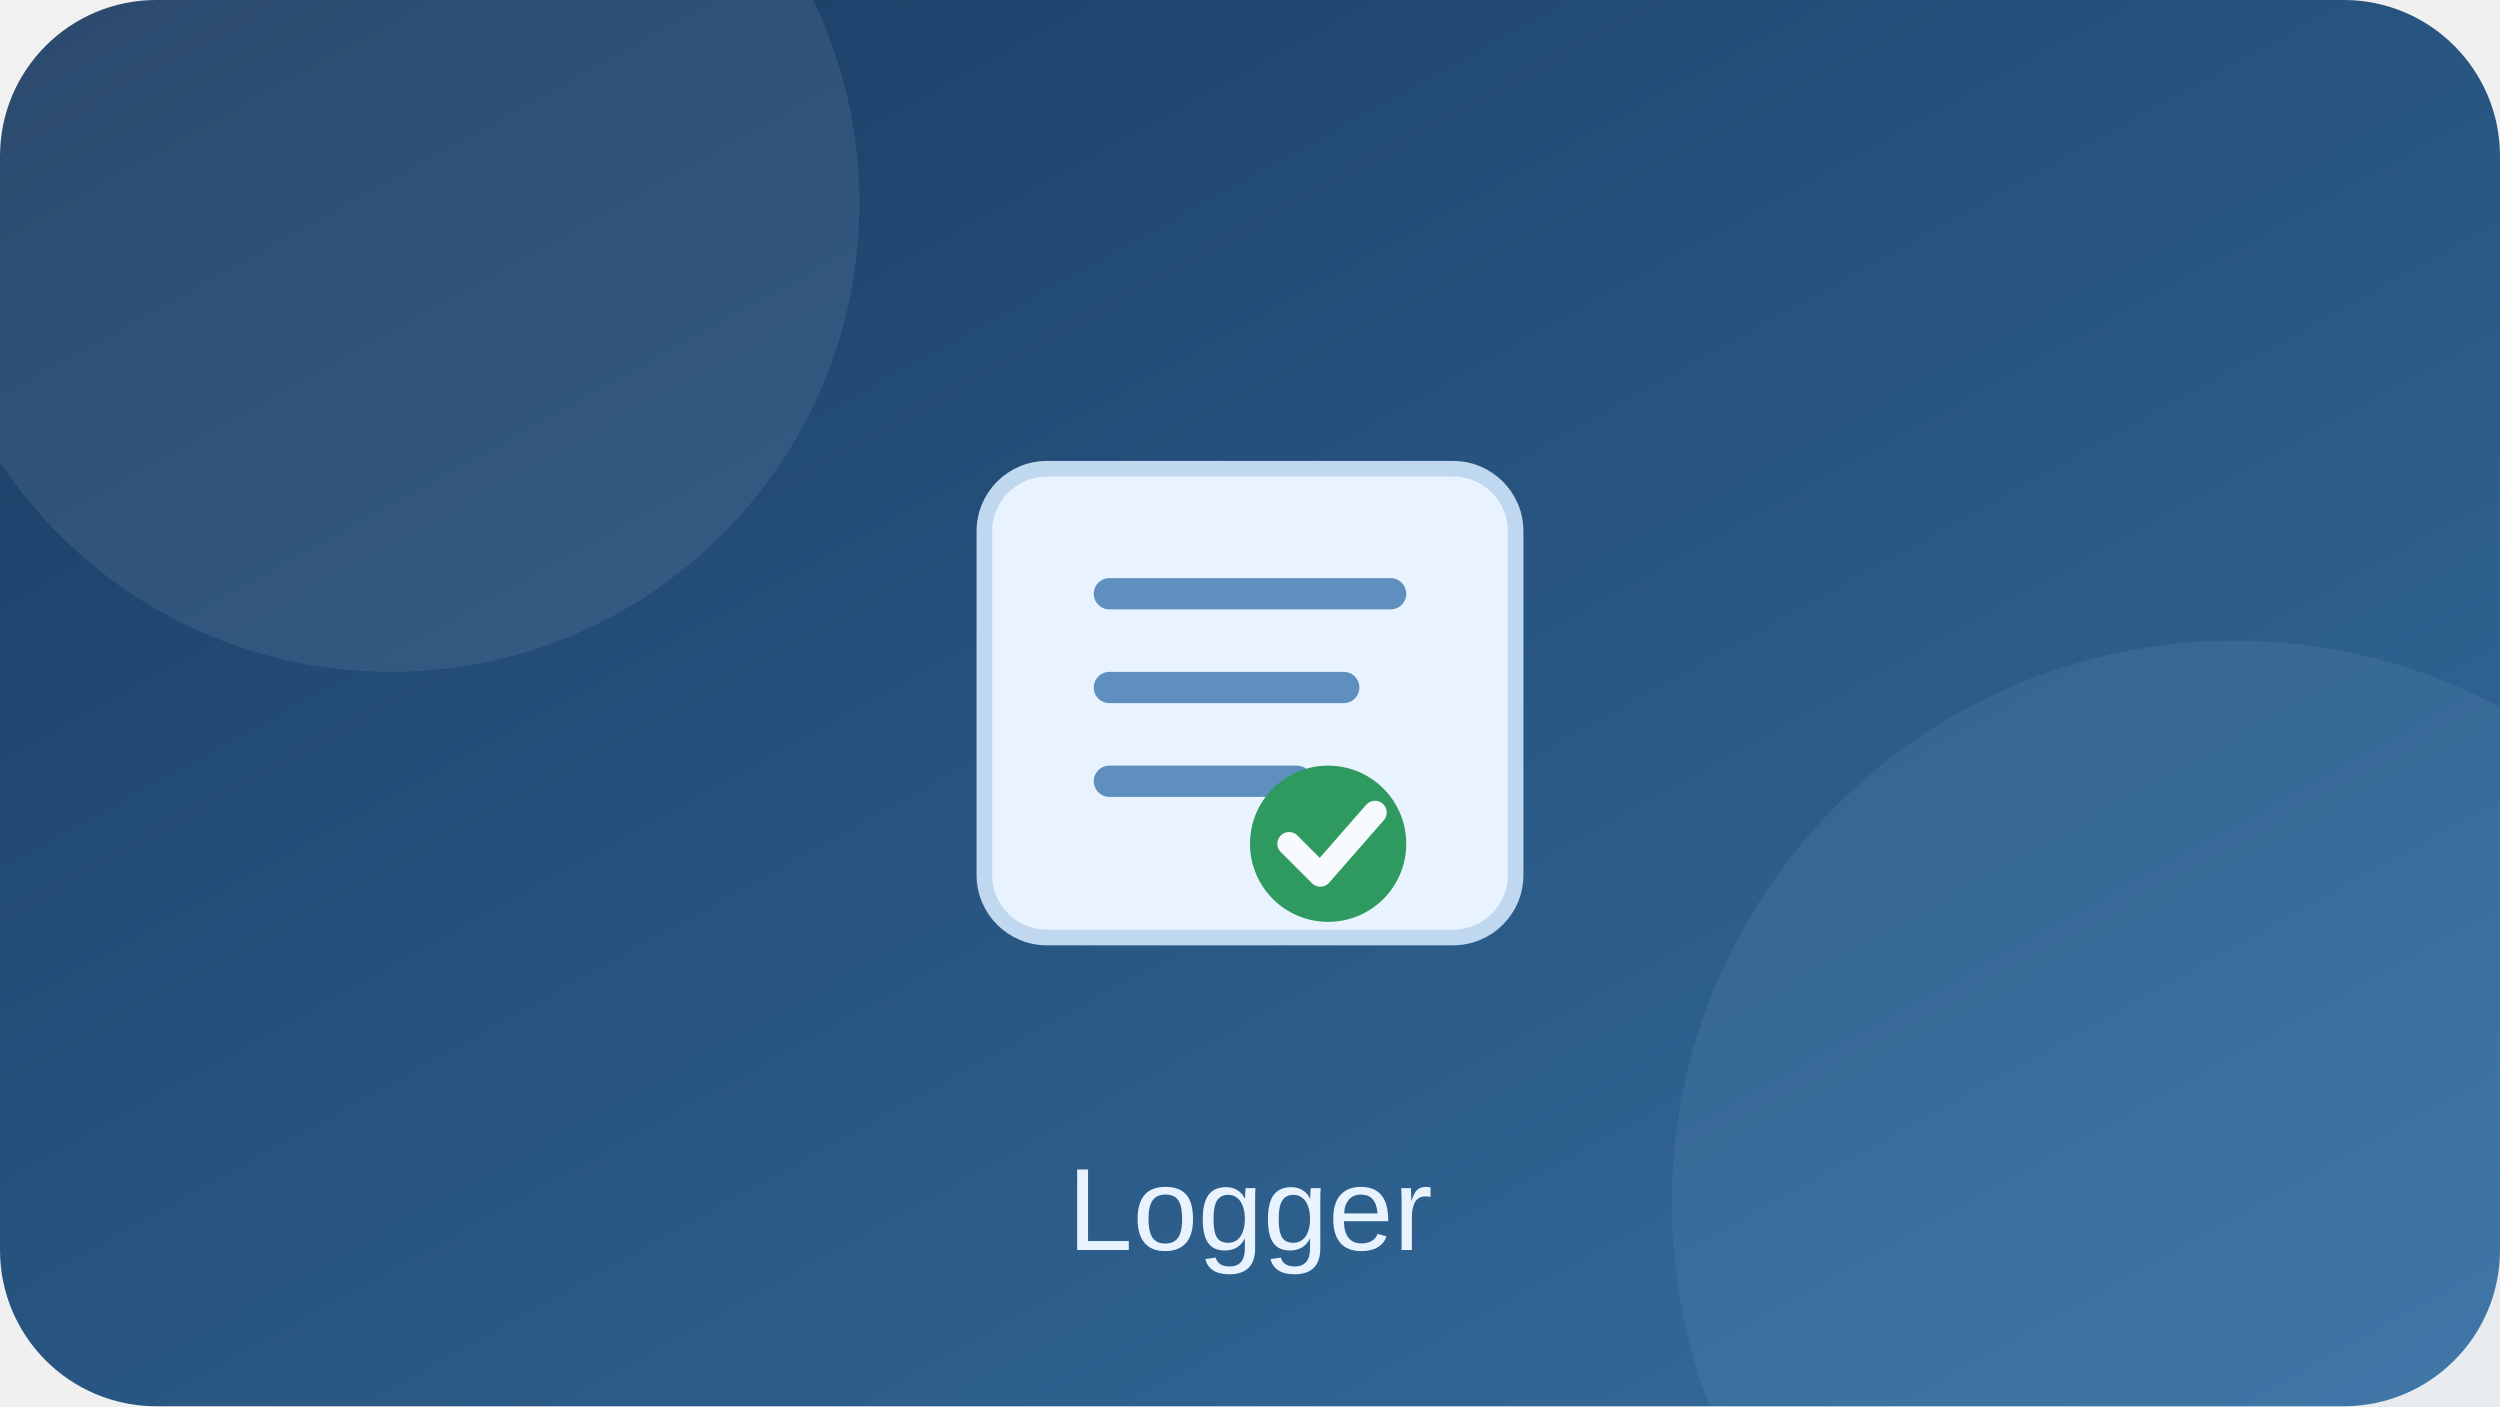
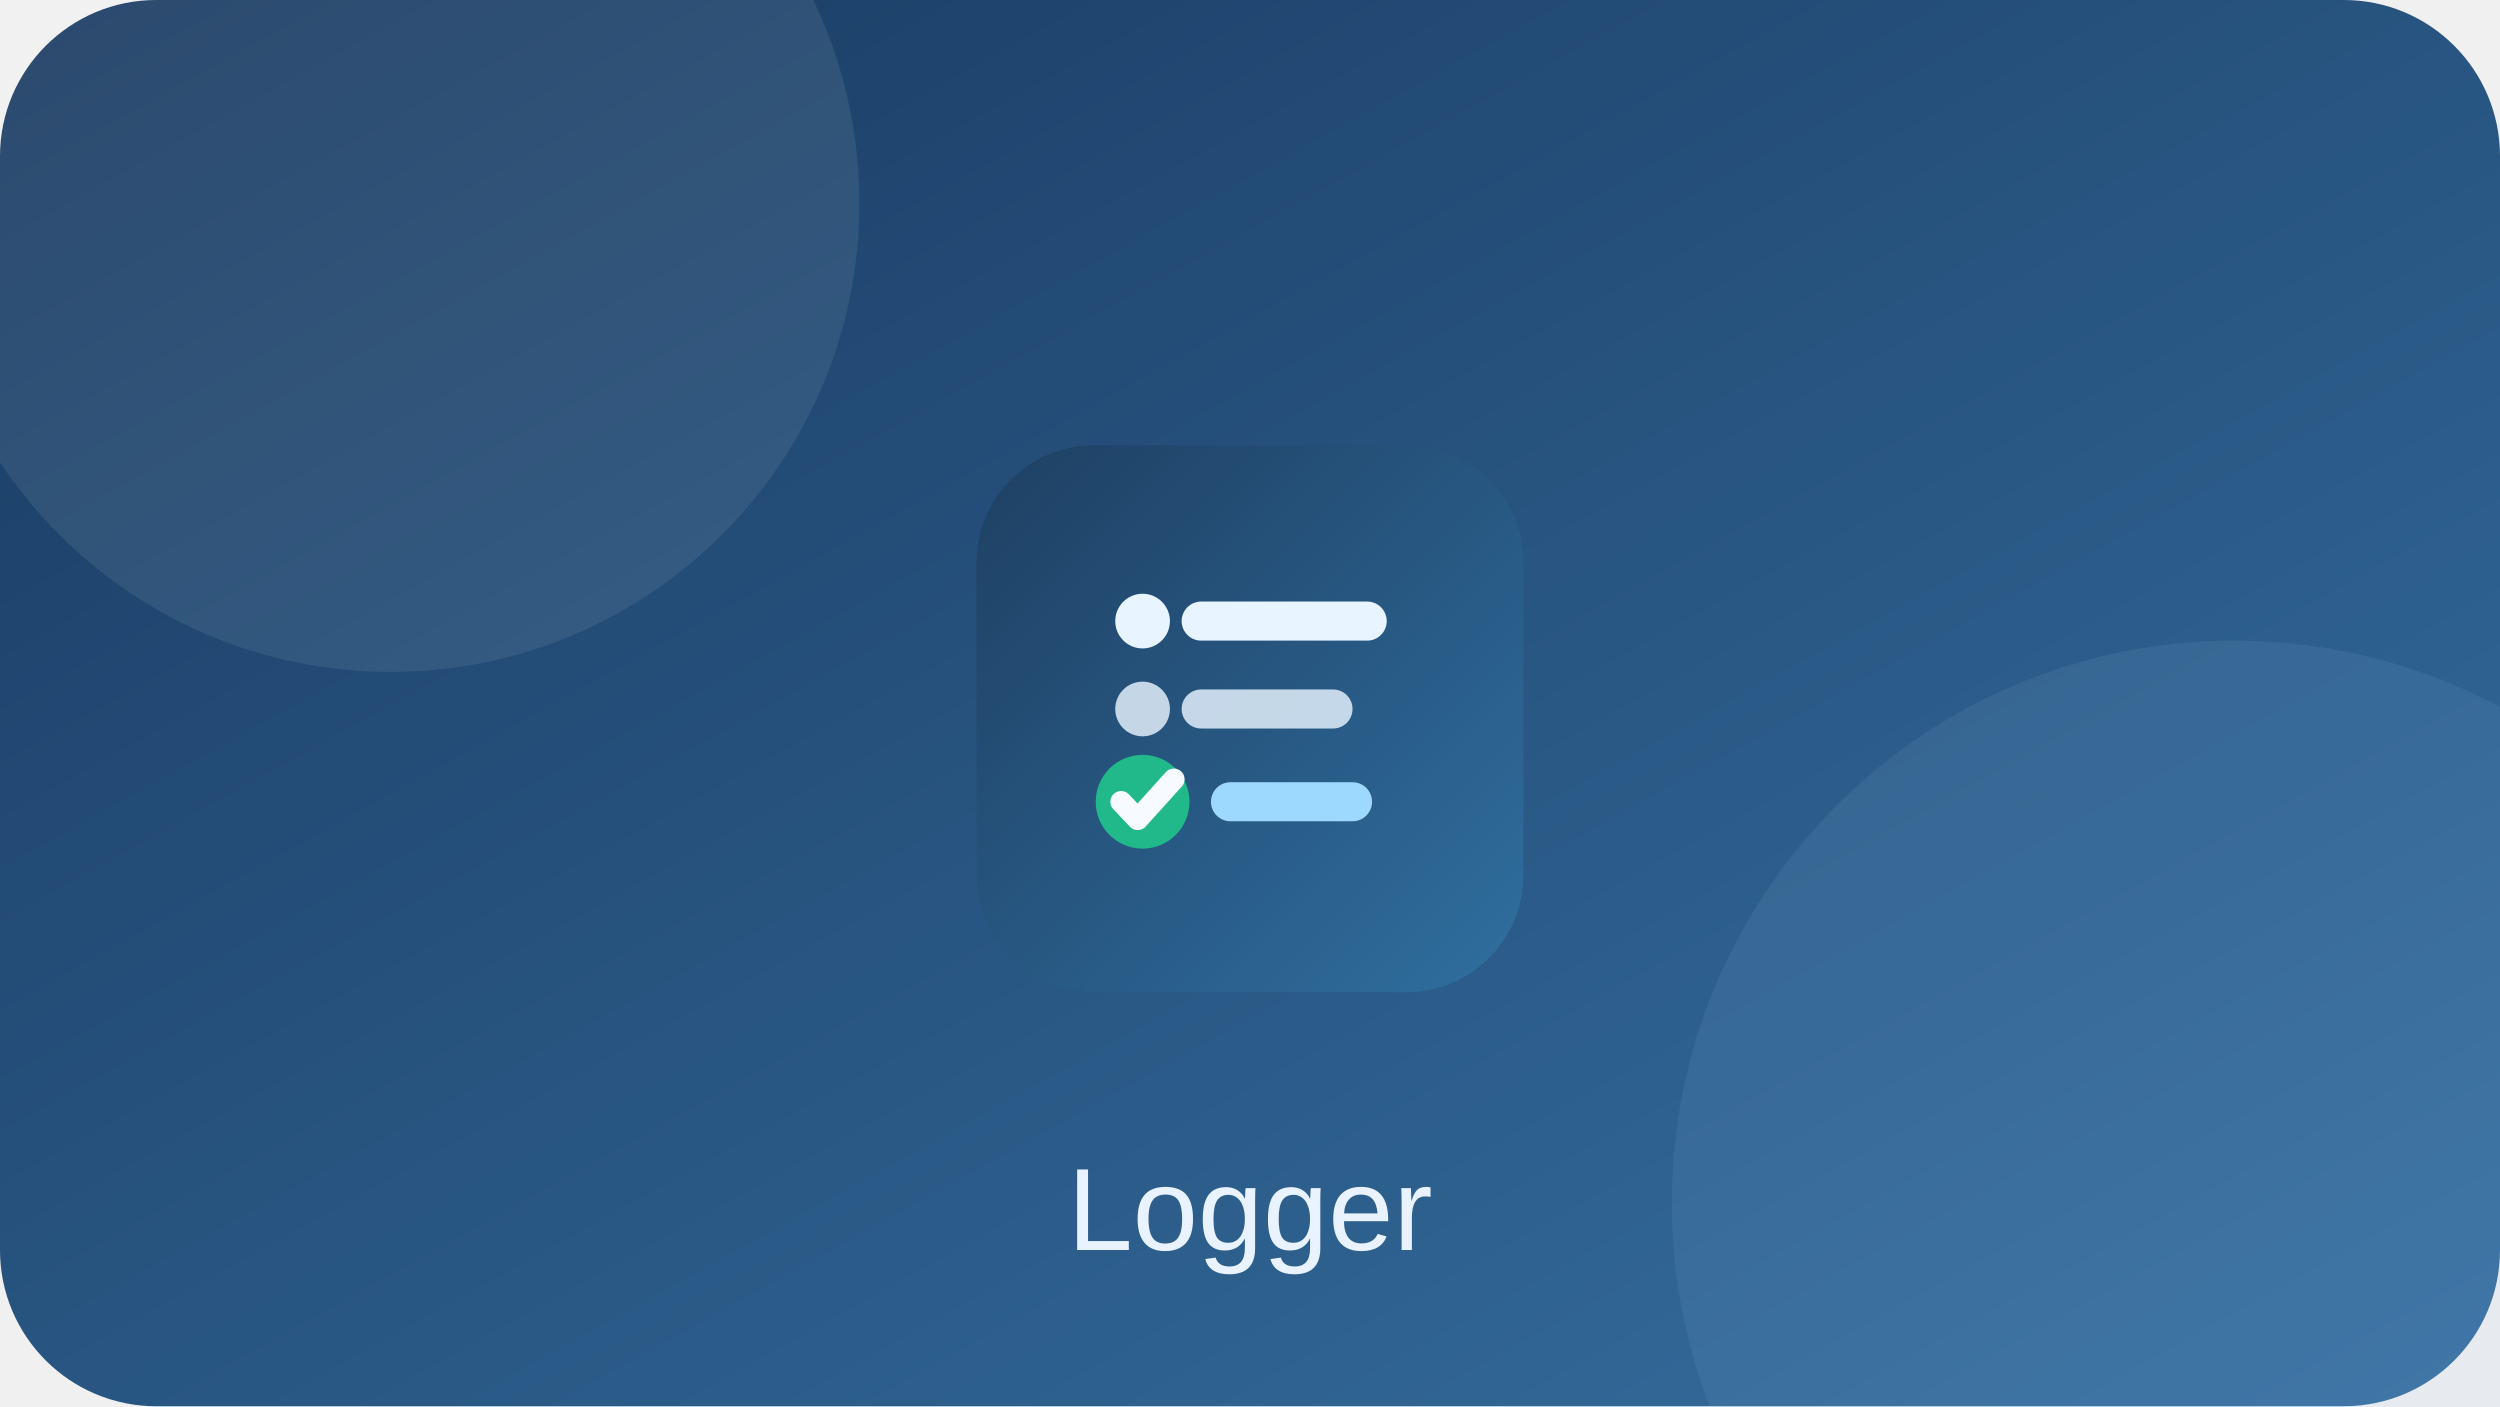
<svg xmlns="http://www.w3.org/2000/svg" viewBox="0 0 320 180" role="img" aria-label="Logger webapp illustration">
  <defs>
    <linearGradient id="l-bg" x1="0" y1="0" x2="1" y2="1">
      <stop offset="0" stop-color="#193a61" />
      <stop offset="1" stop-color="#366fa0" />
    </linearGradient>
+     <linearGradient id="l-icon-bg" x1="0" y1="0" x2="1" y2="1">
+       <stop offset="0%" stop-color="#1f3f63" />
+       <stop offset="100%" stop-color="#2f6f9f" />
+     </linearGradient>
  </defs>
  <rect width="320" height="180" rx="20" fill="url(#l-bg)" />
  <circle cx="50" cy="26" r="60" fill="#ffffff" fill-opacity="0.08" />
  <circle cx="286" cy="154" r="72" fill="#96c0e8" fill-opacity="0.1" />
-   <rect x="126" y="60" width="68" height="60" rx="8" fill="#e8f3ff" stroke="#bfd8ef" stroke-width="2" />
-   <path d="M142 76h36M142 88h30M142 100h24" fill="none" stroke="#5f8fbf" stroke-width="4" stroke-linecap="round" />
-   <circle cx="170" cy="108" r="10" fill="#2f9a60" />
-   <path d="M165 108l4 4 7-8" fill="none" stroke="#f7fbff" stroke-width="3" stroke-linecap="round" stroke-linejoin="round" />
+   <g transform="translate(120 52) scale(1.25)">
+     <rect x="4" y="4" width="56" height="56" rx="12" fill="url(#l-icon-bg)" />
+     <circle cx="21" cy="22" r="2.8" fill="#e8f4ff" />
+     <path d="M27 22h17" fill="none" stroke="#e8f4ff" stroke-width="4" stroke-linecap="round" />
+     <circle cx="21" cy="31" r="2.8" fill="#e8f4ff" opacity="0.82" />
+     <path d="M27 31h13.5" fill="none" stroke="#e8f4ff" stroke-width="4" stroke-linecap="round" opacity="0.82" />
+     <circle cx="21" cy="40.5" r="4.8" fill="#22b98a" />
+     <path d="M18.8 40.5l1.7 1.8 3.7-4.1" fill="none" stroke="#f7fbff" stroke-width="2.2" stroke-linecap="round" stroke-linejoin="round" />
+     <path d="M30 40.5h12.5" fill="none" stroke="#9dd8ff" stroke-width="4" stroke-linecap="round" />
+   </g>
  <text x="160" y="160" text-anchor="middle" font-size="15" font-family="Segoe UI, Arial, sans-serif" fill="#e8f3ff">Logger</text>
</svg>
